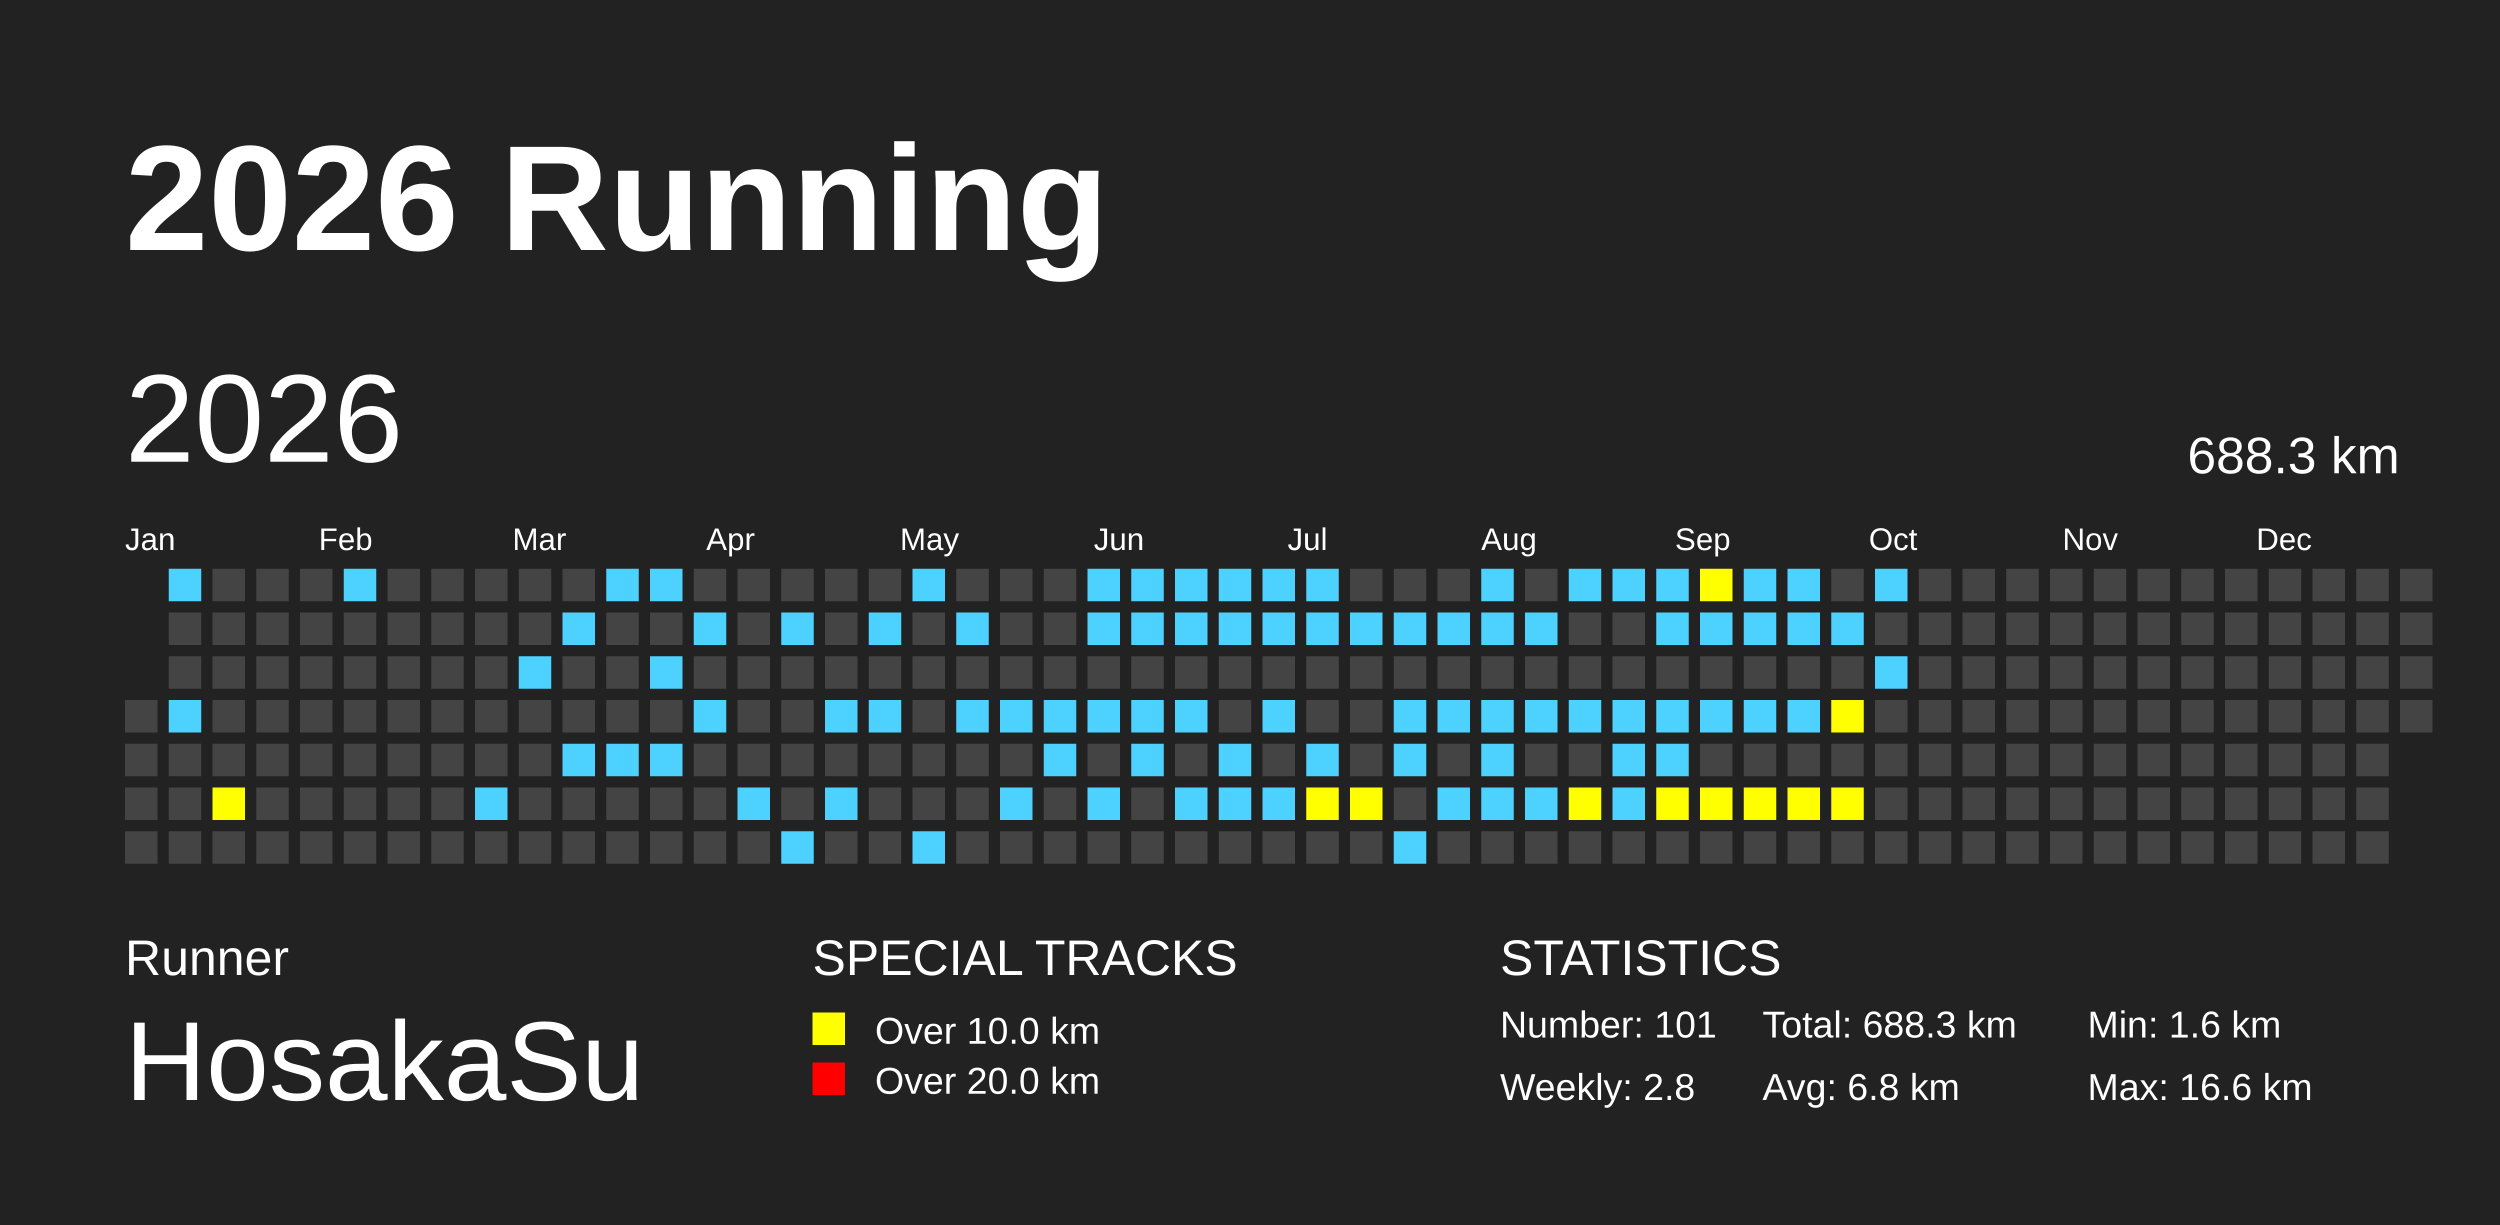
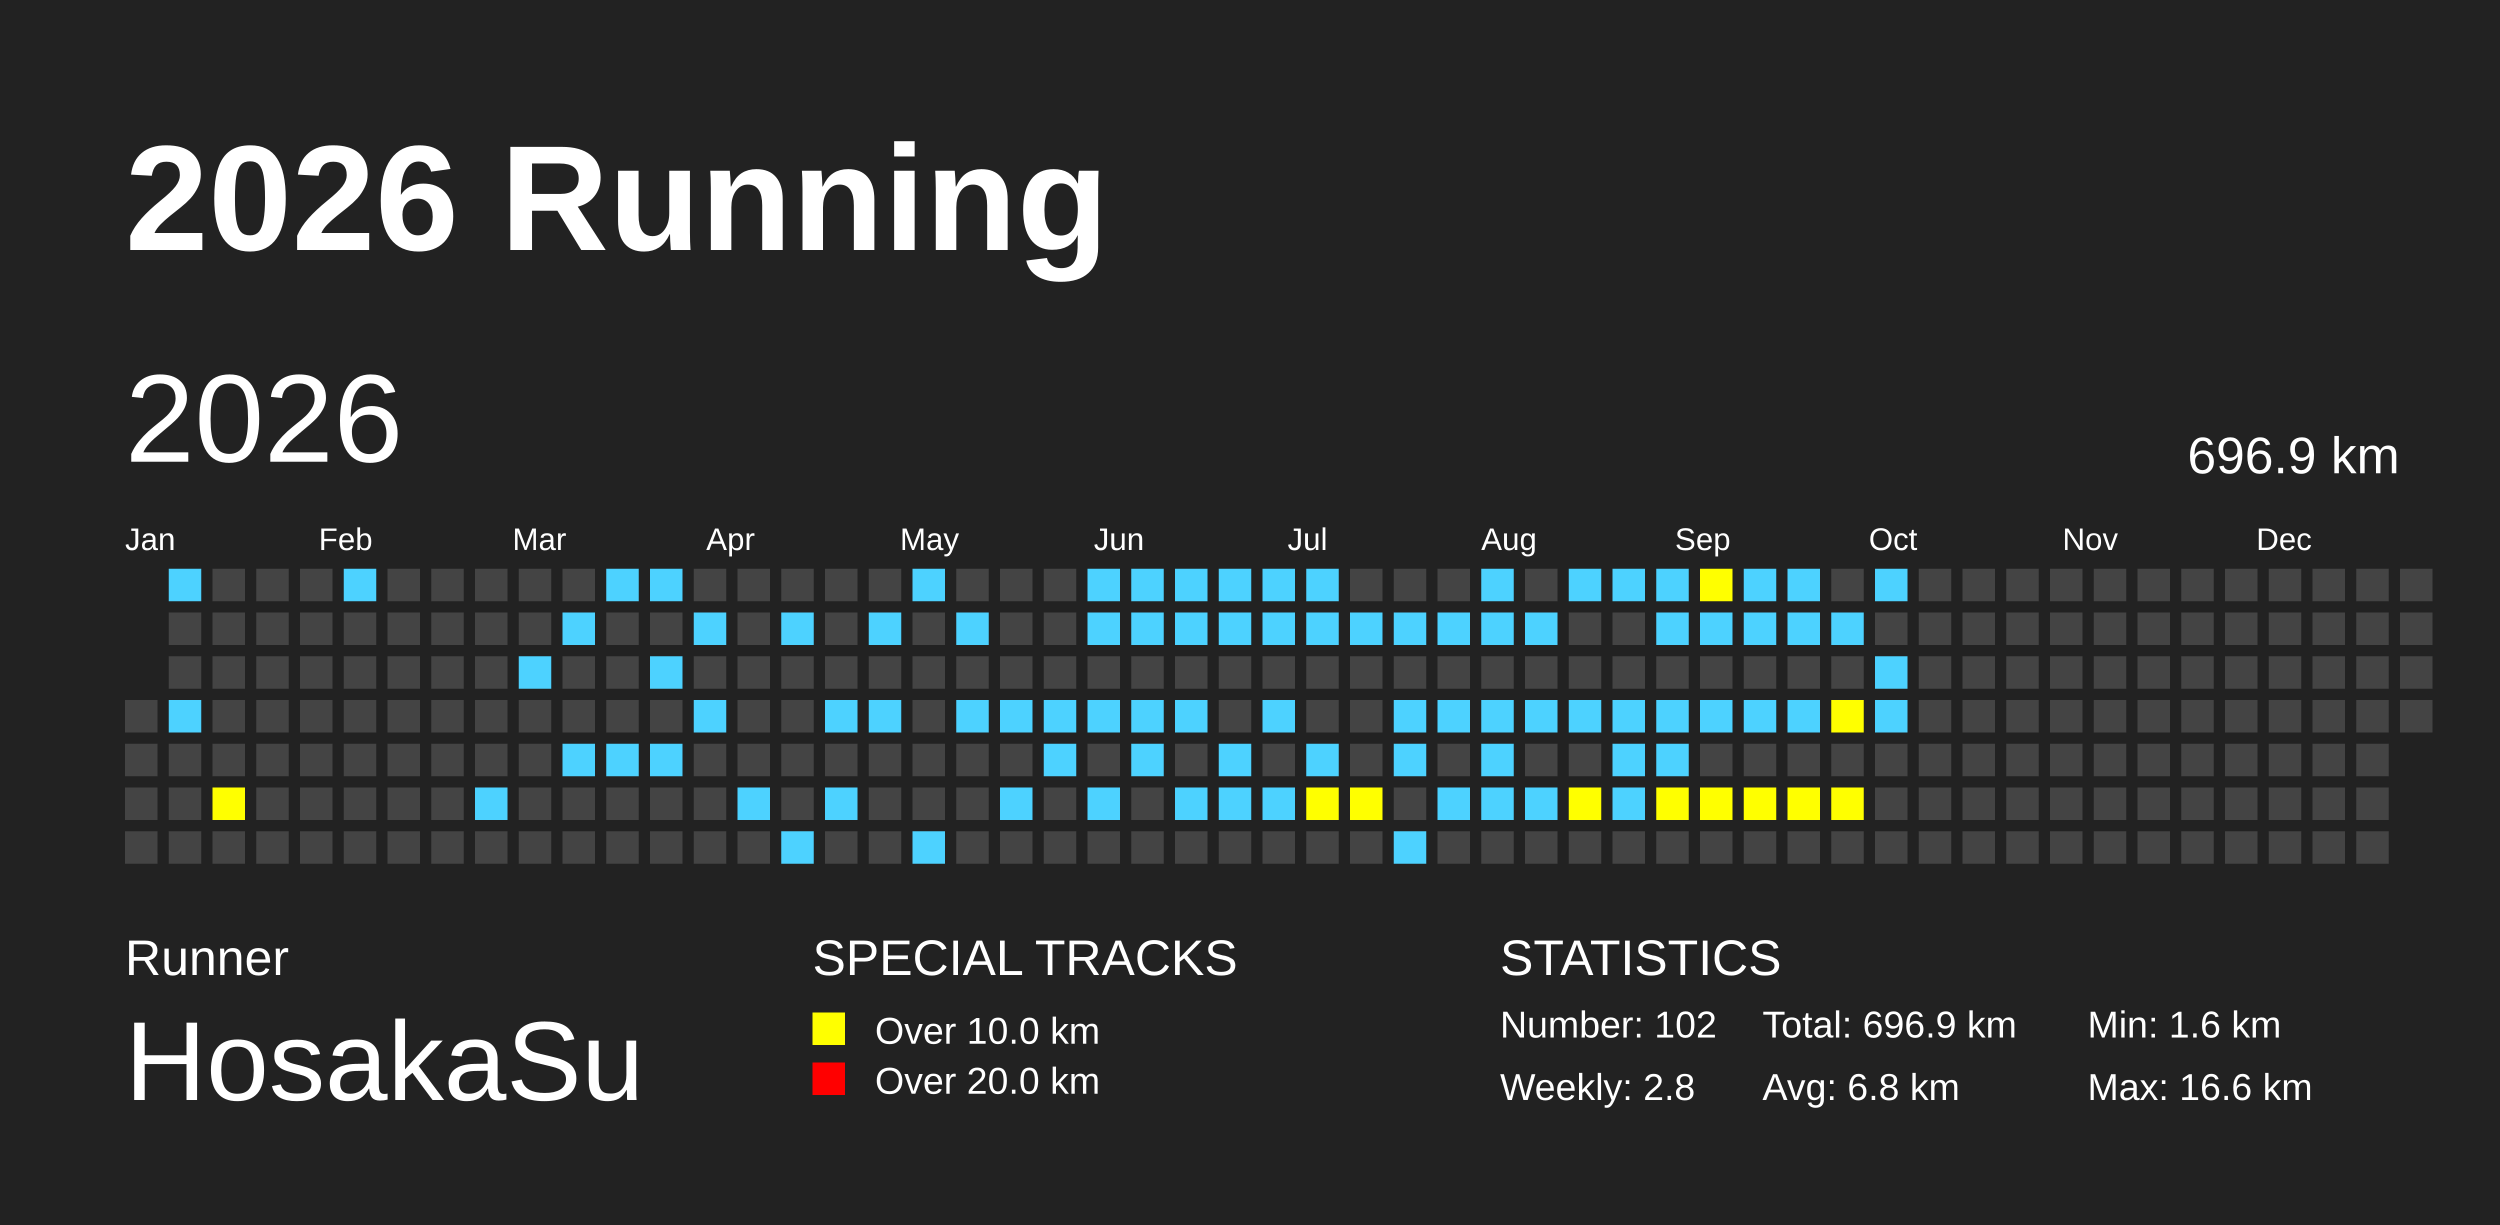
<svg xmlns="http://www.w3.org/2000/svg" baseProfile="full" height="98mm" version="1.1" viewBox="0,0,200,98" width="200mm">
  <defs>
    <pattern height="2" id="indoor-stripe" patternUnits="userSpaceOnUse" width="2">
      <line stroke="white" stroke-opacity="0.45" stroke-width="0.5" x1="0" x2="2" y1="2" y2="0" />
    </pattern>
  </defs>
  <rect fill="#222222" height="98" width="200" x="0" y="0" />
  <text fill="#FFFFFF" style="font-size:12px; font-family:Arial; font-weight:bold;" x="10" y="20">2026 Running</text>
  <text fill="#FFFFFF" style="font-size:4px; font-family:Arial" x="10" y="78">Runner</text>
  <text fill="#FFFFFF" style="font-size:9px; font-family:Arial" x="10" y="88">HosakaSu</text>
  <text fill="#FFFFFF" style="font-size:4px; font-family:Arial" x="65" y="78">SPECIAL TRACKS</text>
  <rect fill="yellow" height="2.6" width="2.6" x="65" y="81" />
  <text fill="#FFFFFF" style="font-size:3px; font-family:Arial" x="70" y="83.5">Over 10.0 km</text>
  <rect fill="red" height="2.6" width="2.6" x="65" y="85" />
  <text fill="#FFFFFF" style="font-size:3px; font-family:Arial" x="70" y="87.5">Over 20.0 km</text>
  <text fill="#FFFFFF" style="font-size:4px; font-family:Arial" x="120" y="78">STATISTICS</text>
-   <text fill="#FFFFFF" style="font-size:3px; font-family:Arial" x="120" y="83">Number: 101</text>
+   <text fill="#FFFFFF" style="font-size:3px; font-family:Arial" x="120" y="83">Number: 102</text>
  <text fill="#FFFFFF" style="font-size:3px; font-family:Arial" x="120" y="88">Weekly: 2.8</text>
-   <text fill="#FFFFFF" style="font-size:3px; font-family:Arial" x="141" y="83">Total: 688.3 km</text>
+   <text fill="#FFFFFF" style="font-size:3px; font-family:Arial" x="141" y="83">Total: 696.9 km</text>
  <text fill="#FFFFFF" style="font-size:3px; font-family:Arial" x="141" y="88">Avg: 6.8 km</text>
  <text fill="#FFFFFF" style="font-size:3px; font-family:Arial" x="167" y="83">Min: 1.6 km</text>
  <text fill="#FFFFFF" style="font-size:3px; font-family:Arial" x="167" y="88">Max: 16.6 km</text>
  <text dominant-baseline="hanging" fill="#FFFFFF" style="font-size:10.0px; font-family:Arial;" x="10" y="30">2026</text>
-   <text dominant-baseline="hanging" fill="#FFFFFF" style="font-size:4.125px; font-family:Arial;" x="175" y="35">688.3 km</text>
+   <text dominant-baseline="hanging" fill="#FFFFFF" style="font-size:4.125px; font-family:Arial;" x="175" y="35">696.9 km</text>
  <text fill="#FFFFFF" style="font-size:2.5px; font-family:Arial" x="10.0" y="44">Jan</text>
  <text fill="#FFFFFF" style="font-size:2.5px; font-family:Arial" x="25.5" y="44">Feb</text>
  <text fill="#FFFFFF" style="font-size:2.5px; font-family:Arial" x="41.0" y="44">Mar</text>
  <text fill="#FFFFFF" style="font-size:2.5px; font-family:Arial" x="56.5" y="44">Apr</text>
  <text fill="#FFFFFF" style="font-size:2.5px; font-family:Arial" x="72.0" y="44">May</text>
  <text fill="#FFFFFF" style="font-size:2.5px; font-family:Arial" x="87.5" y="44">Jun</text>
  <text fill="#FFFFFF" style="font-size:2.5px; font-family:Arial" x="103.0" y="44">Jul</text>
  <text fill="#FFFFFF" style="font-size:2.5px; font-family:Arial" x="118.5" y="44">Aug</text>
  <text fill="#FFFFFF" style="font-size:2.5px; font-family:Arial" x="134.0" y="44">Sep</text>
  <text fill="#FFFFFF" style="font-size:2.5px; font-family:Arial" x="149.5" y="44">Oct</text>
  <text fill="#FFFFFF" style="font-size:2.5px; font-family:Arial" x="165.0" y="44">Nov</text>
  <text fill="#FFFFFF" style="font-size:2.5px; font-family:Arial" x="180.5" y="44">Dec</text>
  <rect fill="#444444" height="2.6" width="2.6" x="10.0" y="56.0" />
  <rect fill="#444444" height="2.6" width="2.6" x="10.0" y="59.5" />
  <rect fill="#444444" height="2.6" width="2.6" x="10.0" y="63.0" />
  <rect fill="#444444" height="2.6" width="2.6" x="10.0" y="66.5" />
  <rect fill="#4DD2FF" height="2.6" width="2.6" x="13.5" y="45.5" />
  <rect fill="#444444" height="2.6" width="2.6" x="13.5" y="49.0" />
  <rect fill="#444444" height="2.6" width="2.6" x="13.5" y="52.5" />
  <rect fill="#4DD2FF" height="2.6" width="2.6" x="13.5" y="56.0" />
  <rect fill="#444444" height="2.6" width="2.6" x="13.5" y="59.5" />
  <rect fill="#444444" height="2.6" width="2.6" x="13.5" y="63.0" />
  <rect fill="#444444" height="2.6" width="2.6" x="13.5" y="66.5" />
  <rect fill="#444444" height="2.6" width="2.6" x="17.0" y="45.5" />
  <rect fill="#444444" height="2.6" width="2.6" x="17.0" y="49.0" />
  <rect fill="#444444" height="2.6" width="2.6" x="17.0" y="52.5" />
  <rect fill="#444444" height="2.6" width="2.6" x="17.0" y="56.0" />
  <rect fill="#444444" height="2.6" width="2.6" x="17.0" y="59.5" />
  <rect fill="yellow" height="2.6" width="2.6" x="17.0" y="63.0" />
  <rect fill="#444444" height="2.6" width="2.6" x="17.0" y="66.5" />
  <rect fill="#444444" height="2.6" width="2.6" x="20.5" y="45.5" />
  <rect fill="#444444" height="2.6" width="2.6" x="20.5" y="49.0" />
  <rect fill="#444444" height="2.6" width="2.6" x="20.5" y="52.5" />
  <rect fill="#444444" height="2.6" width="2.6" x="20.5" y="56.0" />
  <rect fill="#444444" height="2.6" width="2.6" x="20.5" y="59.5" />
  <rect fill="#444444" height="2.6" width="2.6" x="20.5" y="63.0" />
  <rect fill="#444444" height="2.6" width="2.6" x="20.5" y="66.5" />
  <rect fill="#444444" height="2.6" width="2.6" x="24.0" y="45.5" />
  <rect fill="#444444" height="2.6" width="2.6" x="24.0" y="49.0" />
  <rect fill="#444444" height="2.6" width="2.6" x="24.0" y="52.5" />
  <rect fill="#444444" height="2.6" width="2.6" x="24.0" y="56.0" />
  <rect fill="#444444" height="2.6" width="2.6" x="24.0" y="59.5" />
  <rect fill="#444444" height="2.6" width="2.6" x="24.0" y="63.0" />
  <rect fill="#444444" height="2.6" width="2.6" x="24.0" y="66.5" />
  <rect fill="#4DD2FF" height="2.6" width="2.6" x="27.5" y="45.5" />
  <rect fill="#444444" height="2.6" width="2.6" x="27.5" y="49.0" />
  <rect fill="#444444" height="2.6" width="2.6" x="27.5" y="52.5" />
  <rect fill="#444444" height="2.6" width="2.6" x="27.5" y="56.0" />
  <rect fill="#444444" height="2.6" width="2.6" x="27.5" y="59.5" />
  <rect fill="#444444" height="2.6" width="2.6" x="27.5" y="63.0" />
  <rect fill="#444444" height="2.6" width="2.6" x="27.5" y="66.5" />
  <rect fill="#444444" height="2.6" width="2.6" x="31.0" y="45.5" />
  <rect fill="#444444" height="2.6" width="2.6" x="31.0" y="49.0" />
  <rect fill="#444444" height="2.6" width="2.6" x="31.0" y="52.5" />
  <rect fill="#444444" height="2.6" width="2.6" x="31.0" y="56.0" />
  <rect fill="#444444" height="2.6" width="2.6" x="31.0" y="59.5" />
  <rect fill="#444444" height="2.6" width="2.6" x="31.0" y="63.0" />
  <rect fill="#444444" height="2.6" width="2.6" x="31.0" y="66.5" />
  <rect fill="#444444" height="2.6" width="2.6" x="34.5" y="45.5" />
  <rect fill="#444444" height="2.6" width="2.6" x="34.5" y="49.0" />
  <rect fill="#444444" height="2.6" width="2.6" x="34.5" y="52.5" />
  <rect fill="#444444" height="2.6" width="2.6" x="34.5" y="56.0" />
  <rect fill="#444444" height="2.6" width="2.6" x="34.5" y="59.5" />
  <rect fill="#444444" height="2.6" width="2.6" x="34.5" y="63.0" />
  <rect fill="#444444" height="2.6" width="2.6" x="34.5" y="66.5" />
  <rect fill="#444444" height="2.6" width="2.6" x="38.0" y="45.5" />
  <rect fill="#444444" height="2.6" width="2.6" x="38.0" y="49.0" />
  <rect fill="#444444" height="2.6" width="2.6" x="38.0" y="52.5" />
  <rect fill="#444444" height="2.6" width="2.6" x="38.0" y="56.0" />
  <rect fill="#444444" height="2.6" width="2.6" x="38.0" y="59.5" />
  <rect fill="#4DD2FF" height="2.6" width="2.6" x="38.0" y="63.0" />
  <rect fill="#444444" height="2.6" width="2.6" x="38.0" y="66.5" />
  <rect fill="#444444" height="2.6" width="2.6" x="41.5" y="45.5" />
  <rect fill="#444444" height="2.6" width="2.6" x="41.5" y="49.0" />
  <rect fill="#4DD2FF" height="2.6" width="2.6" x="41.5" y="52.5" />
  <rect fill="#444444" height="2.6" width="2.6" x="41.5" y="56.0" />
  <rect fill="#444444" height="2.6" width="2.6" x="41.5" y="59.5" />
  <rect fill="#444444" height="2.6" width="2.6" x="41.5" y="63.0" />
  <rect fill="#444444" height="2.6" width="2.6" x="41.5" y="66.5" />
  <rect fill="#444444" height="2.6" width="2.6" x="45.0" y="45.5" />
  <rect fill="#4DD2FF" height="2.6" width="2.6" x="45.0" y="49.0" />
  <rect fill="#444444" height="2.6" width="2.6" x="45.0" y="52.5" />
  <rect fill="#444444" height="2.6" width="2.6" x="45.0" y="56.0" />
  <rect fill="#4DD2FF" height="2.6" width="2.6" x="45.0" y="59.5" />
  <rect fill="#444444" height="2.6" width="2.6" x="45.0" y="63.0" />
  <rect fill="#444444" height="2.6" width="2.6" x="45.0" y="66.5" />
  <rect fill="#4DD2FF" height="2.6" width="2.6" x="48.5" y="45.5" />
  <rect fill="#444444" height="2.6" width="2.6" x="48.5" y="49.0" />
  <rect fill="#444444" height="2.6" width="2.6" x="48.5" y="52.5" />
  <rect fill="#444444" height="2.6" width="2.6" x="48.5" y="56.0" />
  <rect fill="#4DD2FF" height="2.6" width="2.6" x="48.5" y="59.5" />
  <rect fill="#444444" height="2.6" width="2.6" x="48.5" y="63.0" />
  <rect fill="#444444" height="2.6" width="2.6" x="48.5" y="66.5" />
  <rect fill="#4DD2FF" height="2.6" width="2.6" x="52.0" y="45.5" />
  <rect fill="#444444" height="2.6" width="2.6" x="52.0" y="49.0" />
  <rect fill="#4DD2FF" height="2.6" width="2.6" x="52.0" y="52.5" />
  <rect fill="#444444" height="2.6" width="2.6" x="52.0" y="56.0" />
  <rect fill="#4DD2FF" height="2.6" width="2.6" x="52.0" y="59.5" />
  <rect fill="#444444" height="2.6" width="2.6" x="52.0" y="63.0" />
  <rect fill="#444444" height="2.6" width="2.6" x="52.0" y="66.5" />
  <rect fill="#444444" height="2.6" width="2.6" x="55.5" y="45.5" />
  <rect fill="#4DD2FF" height="2.6" width="2.6" x="55.5" y="49.0" />
  <rect fill="#444444" height="2.6" width="2.6" x="55.5" y="52.5" />
  <rect fill="#4DD2FF" height="2.6" width="2.6" x="55.5" y="56.0" />
  <rect fill="#444444" height="2.6" width="2.6" x="55.5" y="59.5" />
  <rect fill="#444444" height="2.6" width="2.6" x="55.5" y="63.0" />
  <rect fill="#444444" height="2.6" width="2.6" x="55.5" y="66.5" />
  <rect fill="#444444" height="2.6" width="2.6" x="59.0" y="45.5" />
  <rect fill="#444444" height="2.6" width="2.6" x="59.0" y="49.0" />
  <rect fill="#444444" height="2.6" width="2.6" x="59.0" y="52.5" />
  <rect fill="#444444" height="2.6" width="2.6" x="59.0" y="56.0" />
  <rect fill="#444444" height="2.6" width="2.6" x="59.0" y="59.5" />
  <rect fill="#4DD2FF" height="2.6" width="2.6" x="59.0" y="63.0" />
  <rect fill="#444444" height="2.6" width="2.6" x="59.0" y="66.5" />
  <rect fill="#444444" height="2.6" width="2.6" x="62.5" y="45.5" />
  <rect fill="#4DD2FF" height="2.6" width="2.6" x="62.5" y="49.0" />
  <rect fill="#444444" height="2.6" width="2.6" x="62.5" y="52.5" />
  <rect fill="#444444" height="2.6" width="2.6" x="62.5" y="56.0" />
  <rect fill="#444444" height="2.6" width="2.6" x="62.5" y="59.5" />
  <rect fill="#444444" height="2.6" width="2.6" x="62.5" y="63.0" />
  <rect fill="#4DD2FF" height="2.6" width="2.6" x="62.5" y="66.5" />
  <rect fill="#444444" height="2.6" width="2.6" x="66.0" y="45.5" />
  <rect fill="#444444" height="2.6" width="2.6" x="66.0" y="49.0" />
  <rect fill="#444444" height="2.6" width="2.6" x="66.0" y="52.5" />
  <rect fill="#4DD2FF" height="2.6" width="2.6" x="66.0" y="56.0" />
  <rect fill="#444444" height="2.6" width="2.6" x="66.0" y="59.5" />
  <rect fill="#4DD2FF" height="2.6" width="2.6" x="66.0" y="63.0" />
  <rect fill="#444444" height="2.6" width="2.6" x="66.0" y="66.5" />
  <rect fill="#444444" height="2.6" width="2.6" x="69.5" y="45.5" />
  <rect fill="#4DD2FF" height="2.6" width="2.6" x="69.5" y="49.0" />
  <rect fill="#444444" height="2.6" width="2.6" x="69.5" y="52.5" />
  <rect fill="#4DD2FF" height="2.6" width="2.6" x="69.5" y="56.0" />
  <rect fill="#444444" height="2.6" width="2.6" x="69.5" y="59.5" />
  <rect fill="#444444" height="2.6" width="2.6" x="69.5" y="63.0" />
  <rect fill="#444444" height="2.6" width="2.6" x="69.5" y="66.5" />
  <rect fill="#4DD2FF" height="2.6" width="2.6" x="73.0" y="45.5" />
  <rect fill="#444444" height="2.6" width="2.6" x="73.0" y="49.0" />
  <rect fill="#444444" height="2.6" width="2.6" x="73.0" y="52.5" />
  <rect fill="#444444" height="2.6" width="2.6" x="73.0" y="56.0" />
  <rect fill="#444444" height="2.6" width="2.6" x="73.0" y="59.5" />
  <rect fill="#444444" height="2.6" width="2.6" x="73.0" y="63.0" />
  <rect fill="#4DD2FF" height="2.6" width="2.6" x="73.0" y="66.5" />
  <rect fill="#444444" height="2.6" width="2.6" x="76.5" y="45.5" />
  <rect fill="#4DD2FF" height="2.6" width="2.6" x="76.5" y="49.0" />
  <rect fill="#444444" height="2.6" width="2.6" x="76.5" y="52.5" />
  <rect fill="#4DD2FF" height="2.6" width="2.6" x="76.5" y="56.0" />
  <rect fill="#444444" height="2.6" width="2.6" x="76.5" y="59.5" />
  <rect fill="#444444" height="2.6" width="2.6" x="76.5" y="63.0" />
  <rect fill="#444444" height="2.6" width="2.6" x="76.5" y="66.5" />
  <rect fill="#444444" height="2.6" width="2.6" x="80.0" y="45.5" />
  <rect fill="#444444" height="2.6" width="2.6" x="80.0" y="49.0" />
  <rect fill="#444444" height="2.6" width="2.6" x="80.0" y="52.5" />
  <rect fill="#4DD2FF" height="2.6" width="2.6" x="80.0" y="56.0" />
  <rect fill="#444444" height="2.6" width="2.6" x="80.0" y="59.5" />
  <rect fill="#4DD2FF" height="2.6" width="2.6" x="80.0" y="63.0" />
  <rect fill="#444444" height="2.6" width="2.6" x="80.0" y="66.5" />
  <rect fill="#444444" height="2.6" width="2.6" x="83.5" y="45.5" />
  <rect fill="#444444" height="2.6" width="2.6" x="83.5" y="49.0" />
  <rect fill="#444444" height="2.6" width="2.6" x="83.5" y="52.5" />
  <rect fill="#4DD2FF" height="2.6" width="2.6" x="83.5" y="56.0" />
  <rect fill="#4DD2FF" height="2.6" width="2.6" x="83.5" y="59.5" />
  <rect fill="#444444" height="2.6" width="2.6" x="83.5" y="63.0" />
  <rect fill="#444444" height="2.6" width="2.6" x="83.5" y="66.5" />
  <rect fill="#4DD2FF" height="2.6" width="2.6" x="87.0" y="45.5" />
  <rect fill="#4DD2FF" height="2.6" width="2.6" x="87.0" y="49.0" />
  <rect fill="#444444" height="2.6" width="2.6" x="87.0" y="52.5" />
  <rect fill="#4DD2FF" height="2.6" width="2.6" x="87.0" y="56.0" />
  <rect fill="#444444" height="2.6" width="2.6" x="87.0" y="59.5" />
  <rect fill="#4DD2FF" height="2.6" width="2.6" x="87.0" y="63.0" />
  <rect fill="#444444" height="2.6" width="2.6" x="87.0" y="66.5" />
  <rect fill="#4DD2FF" height="2.6" width="2.6" x="90.5" y="45.5" />
  <rect fill="#4DD2FF" height="2.6" width="2.6" x="90.5" y="49.0" />
  <rect fill="#444444" height="2.6" width="2.6" x="90.5" y="52.5" />
  <rect fill="#4DD2FF" height="2.6" width="2.6" x="90.5" y="56.0" />
  <rect fill="#4DD2FF" height="2.6" width="2.6" x="90.5" y="59.5" />
  <rect fill="#444444" height="2.6" width="2.6" x="90.5" y="63.0" />
  <rect fill="#444444" height="2.6" width="2.6" x="90.5" y="66.5" />
  <rect fill="#4DD2FF" height="2.6" width="2.6" x="94.0" y="45.5" />
  <rect fill="#4DD2FF" height="2.6" width="2.6" x="94.0" y="49.0" />
  <rect fill="#444444" height="2.6" width="2.6" x="94.0" y="52.5" />
  <rect fill="#4DD2FF" height="2.6" width="2.6" x="94.0" y="56.0" />
  <rect fill="#444444" height="2.6" width="2.6" x="94.0" y="59.5" />
  <rect fill="#4DD2FF" height="2.6" width="2.6" x="94.0" y="63.0" />
  <rect fill="#444444" height="2.6" width="2.6" x="94.0" y="66.5" />
  <rect fill="#4DD2FF" height="2.6" width="2.6" x="97.5" y="45.5" />
  <rect fill="#4DD2FF" height="2.6" width="2.6" x="97.5" y="49.0" />
  <rect fill="#444444" height="2.6" width="2.6" x="97.5" y="52.5" />
  <rect fill="#444444" height="2.6" width="2.6" x="97.5" y="56.0" />
  <rect fill="#4DD2FF" height="2.6" width="2.6" x="97.5" y="59.5" />
  <rect fill="#4DD2FF" height="2.6" width="2.6" x="97.5" y="63.0" />
  <rect fill="#444444" height="2.6" width="2.6" x="97.5" y="66.5" />
  <rect fill="#4DD2FF" height="2.6" width="2.6" x="101.0" y="45.5" />
  <rect fill="#4DD2FF" height="2.6" width="2.6" x="101.0" y="49.0" />
  <rect fill="#444444" height="2.6" width="2.6" x="101.0" y="52.5" />
  <rect fill="#4DD2FF" height="2.6" width="2.6" x="101.0" y="56.0" />
  <rect fill="#444444" height="2.6" width="2.6" x="101.0" y="59.5" />
  <rect fill="#4DD2FF" height="2.6" width="2.6" x="101.0" y="63.0" />
  <rect fill="#444444" height="2.6" width="2.6" x="101.0" y="66.5" />
  <rect fill="#4DD2FF" height="2.6" width="2.6" x="104.5" y="45.5" />
  <rect fill="#4DD2FF" height="2.6" width="2.6" x="104.5" y="49.0" />
  <rect fill="#444444" height="2.6" width="2.6" x="104.5" y="52.5" />
  <rect fill="#444444" height="2.6" width="2.6" x="104.5" y="56.0" />
  <rect fill="#4DD2FF" height="2.6" width="2.6" x="104.5" y="59.5" />
  <rect fill="yellow" height="2.6" width="2.6" x="104.5" y="63.0" />
  <rect fill="#444444" height="2.6" width="2.6" x="104.5" y="66.5" />
  <rect fill="#444444" height="2.6" width="2.6" x="108.0" y="45.5" />
  <rect fill="#4DD2FF" height="2.6" width="2.6" x="108.0" y="49.0" />
  <rect fill="#444444" height="2.6" width="2.6" x="108.0" y="52.5" />
  <rect fill="#444444" height="2.6" width="2.6" x="108.0" y="56.0" />
  <rect fill="#444444" height="2.6" width="2.6" x="108.0" y="59.5" />
  <rect fill="yellow" height="2.6" width="2.6" x="108.0" y="63.0" />
  <rect fill="#444444" height="2.6" width="2.6" x="108.0" y="66.5" />
  <rect fill="#444444" height="2.6" width="2.6" x="111.5" y="45.5" />
  <rect fill="#4DD2FF" height="2.6" width="2.6" x="111.5" y="49.0" />
  <rect fill="#444444" height="2.6" width="2.6" x="111.5" y="52.5" />
  <rect fill="#4DD2FF" height="2.6" width="2.6" x="111.5" y="56.0" />
  <rect fill="#4DD2FF" height="2.6" width="2.6" x="111.5" y="59.5" />
  <rect fill="#444444" height="2.6" width="2.6" x="111.5" y="63.0" />
  <rect fill="#4DD2FF" height="2.6" width="2.6" x="111.5" y="66.5" />
  <rect fill="#444444" height="2.6" width="2.6" x="115.0" y="45.5" />
  <rect fill="#4DD2FF" height="2.6" width="2.6" x="115.0" y="49.0" />
  <rect fill="#444444" height="2.6" width="2.6" x="115.0" y="52.5" />
  <rect fill="#4DD2FF" height="2.6" width="2.6" x="115.0" y="56.0" />
  <rect fill="#444444" height="2.6" width="2.6" x="115.0" y="59.5" />
  <rect fill="#4DD2FF" height="2.6" width="2.6" x="115.0" y="63.0" />
  <rect fill="#444444" height="2.6" width="2.6" x="115.0" y="66.5" />
  <rect fill="#4DD2FF" height="2.6" width="2.6" x="118.5" y="45.5" />
  <rect fill="#4DD2FF" height="2.6" width="2.6" x="118.5" y="49.0" />
  <rect fill="#444444" height="2.6" width="2.6" x="118.5" y="52.5" />
  <rect fill="#4DD2FF" height="2.6" width="2.6" x="118.5" y="56.0" />
  <rect fill="#4DD2FF" height="2.6" width="2.6" x="118.5" y="59.5" />
  <rect fill="#4DD2FF" height="2.6" width="2.6" x="118.5" y="63.0" />
  <rect fill="#444444" height="2.6" width="2.6" x="118.5" y="66.5" />
  <rect fill="#444444" height="2.6" width="2.6" x="122.0" y="45.5" />
  <rect fill="#4DD2FF" height="2.6" width="2.6" x="122.0" y="49.0" />
  <rect fill="#444444" height="2.6" width="2.6" x="122.0" y="52.5" />
  <rect fill="#4DD2FF" height="2.6" width="2.6" x="122.0" y="56.0" />
  <rect fill="#444444" height="2.6" width="2.6" x="122.0" y="59.5" />
  <rect fill="#4DD2FF" height="2.6" width="2.6" x="122.0" y="63.0" />
  <rect fill="#444444" height="2.6" width="2.6" x="122.0" y="66.5" />
  <rect fill="#4DD2FF" height="2.6" width="2.6" x="125.5" y="45.5" />
  <rect fill="#444444" height="2.6" width="2.6" x="125.5" y="49.0" />
  <rect fill="#444444" height="2.6" width="2.6" x="125.5" y="52.5" />
  <rect fill="#4DD2FF" height="2.6" width="2.6" x="125.5" y="56.0" />
  <rect fill="#444444" height="2.6" width="2.6" x="125.5" y="59.5" />
  <rect fill="yellow" height="2.6" width="2.6" x="125.5" y="63.0" />
  <rect fill="#444444" height="2.6" width="2.6" x="125.5" y="66.5" />
  <rect fill="#4DD2FF" height="2.6" width="2.6" x="129.0" y="45.5" />
  <rect fill="#444444" height="2.6" width="2.6" x="129.0" y="49.0" />
  <rect fill="#444444" height="2.6" width="2.6" x="129.0" y="52.5" />
  <rect fill="#4DD2FF" height="2.6" width="2.6" x="129.0" y="56.0" />
  <rect fill="#4DD2FF" height="2.6" width="2.6" x="129.0" y="59.5" />
  <rect fill="#4DD2FF" height="2.6" width="2.6" x="129.0" y="63.0" />
  <rect fill="#444444" height="2.6" width="2.6" x="129.0" y="66.5" />
  <rect fill="#4DD2FF" height="2.6" width="2.6" x="132.5" y="45.5" />
  <rect fill="#4DD2FF" height="2.6" width="2.6" x="132.5" y="49.0" />
  <rect fill="#444444" height="2.6" width="2.6" x="132.5" y="52.5" />
  <rect fill="#4DD2FF" height="2.6" width="2.6" x="132.5" y="56.0" />
  <rect fill="#4DD2FF" height="2.6" width="2.6" x="132.5" y="59.5" />
  <rect fill="yellow" height="2.6" width="2.6" x="132.5" y="63.0" />
  <rect fill="#444444" height="2.6" width="2.6" x="132.5" y="66.5" />
  <rect fill="yellow" height="2.6" width="2.6" x="136.0" y="45.5" />
  <rect fill="#4DD2FF" height="2.6" width="2.6" x="136.0" y="49.0" />
  <rect fill="#444444" height="2.6" width="2.6" x="136.0" y="52.5" />
  <rect fill="#4DD2FF" height="2.6" width="2.6" x="136.0" y="56.0" />
  <rect fill="#444444" height="2.6" width="2.6" x="136.0" y="59.5" />
  <rect fill="yellow" height="2.6" width="2.6" x="136.0" y="63.0" />
  <rect fill="#444444" height="2.6" width="2.6" x="136.0" y="66.5" />
  <rect fill="#4DD2FF" height="2.6" width="2.6" x="139.5" y="45.5" />
  <rect fill="#4DD2FF" height="2.6" width="2.6" x="139.5" y="49.0" />
  <rect fill="#444444" height="2.6" width="2.6" x="139.5" y="52.5" />
  <rect fill="#4DD2FF" height="2.6" width="2.6" x="139.5" y="56.0" />
  <rect fill="#444444" height="2.6" width="2.6" x="139.5" y="59.5" />
  <rect fill="yellow" height="2.6" width="2.6" x="139.5" y="63.0" />
  <rect fill="#444444" height="2.6" width="2.6" x="139.5" y="66.5" />
  <rect fill="#4DD2FF" height="2.6" width="2.6" x="143.0" y="45.5" />
  <rect fill="#4DD2FF" height="2.6" width="2.6" x="143.0" y="49.0" />
  <rect fill="#444444" height="2.6" width="2.6" x="143.0" y="52.5" />
  <rect fill="#4DD2FF" height="2.6" width="2.6" x="143.0" y="56.0" />
  <rect fill="#444444" height="2.6" width="2.6" x="143.0" y="59.5" />
  <rect fill="yellow" height="2.6" width="2.6" x="143.0" y="63.0" />
  <rect fill="#444444" height="2.6" width="2.6" x="143.0" y="66.5" />
  <rect fill="#444444" height="2.6" width="2.6" x="146.5" y="45.5" />
  <rect fill="#4DD2FF" height="2.6" width="2.6" x="146.5" y="49.0" />
  <rect fill="#444444" height="2.6" width="2.6" x="146.5" y="52.5" />
  <rect fill="yellow" height="2.6" width="2.6" x="146.5" y="56.0" />
  <rect fill="#444444" height="2.6" width="2.6" x="146.5" y="59.5" />
  <rect fill="yellow" height="2.6" width="2.6" x="146.5" y="63.0" />
  <rect fill="#444444" height="2.6" width="2.6" x="146.5" y="66.5" />
  <rect fill="#4DD2FF" height="2.6" width="2.6" x="150.0" y="45.5" />
  <rect fill="#444444" height="2.6" width="2.6" x="150.0" y="49.0" />
  <rect fill="#4DD2FF" height="2.6" width="2.6" x="150.0" y="52.5" />
-   <rect fill="#444444" height="2.6" width="2.6" x="150.0" y="56.0" />
+   <rect fill="#4DD2FF" height="2.6" width="2.6" x="150.0" y="56.0" />
  <rect fill="#444444" height="2.6" width="2.6" x="150.0" y="59.5" />
  <rect fill="#444444" height="2.6" width="2.6" x="150.0" y="63.0" />
  <rect fill="#444444" height="2.6" width="2.6" x="150.0" y="66.5" />
  <rect fill="#444444" height="2.6" width="2.6" x="153.5" y="45.5" />
  <rect fill="#444444" height="2.6" width="2.6" x="153.5" y="49.0" />
  <rect fill="#444444" height="2.6" width="2.6" x="153.5" y="52.5" />
  <rect fill="#444444" height="2.6" width="2.6" x="153.5" y="56.0" />
  <rect fill="#444444" height="2.6" width="2.6" x="153.5" y="59.5" />
  <rect fill="#444444" height="2.6" width="2.6" x="153.5" y="63.0" />
  <rect fill="#444444" height="2.6" width="2.6" x="153.5" y="66.5" />
  <rect fill="#444444" height="2.6" width="2.6" x="157.0" y="45.5" />
  <rect fill="#444444" height="2.6" width="2.6" x="157.0" y="49.0" />
  <rect fill="#444444" height="2.6" width="2.6" x="157.0" y="52.5" />
  <rect fill="#444444" height="2.6" width="2.6" x="157.0" y="56.0" />
  <rect fill="#444444" height="2.6" width="2.6" x="157.0" y="59.5" />
  <rect fill="#444444" height="2.6" width="2.6" x="157.0" y="63.0" />
  <rect fill="#444444" height="2.6" width="2.6" x="157.0" y="66.5" />
  <rect fill="#444444" height="2.6" width="2.6" x="160.5" y="45.5" />
  <rect fill="#444444" height="2.6" width="2.6" x="160.5" y="49.0" />
  <rect fill="#444444" height="2.6" width="2.6" x="160.5" y="52.5" />
  <rect fill="#444444" height="2.6" width="2.6" x="160.5" y="56.0" />
  <rect fill="#444444" height="2.6" width="2.6" x="160.5" y="59.5" />
  <rect fill="#444444" height="2.6" width="2.6" x="160.5" y="63.0" />
  <rect fill="#444444" height="2.6" width="2.6" x="160.5" y="66.5" />
  <rect fill="#444444" height="2.6" width="2.6" x="164.0" y="45.5" />
  <rect fill="#444444" height="2.6" width="2.6" x="164.0" y="49.0" />
  <rect fill="#444444" height="2.6" width="2.6" x="164.0" y="52.5" />
  <rect fill="#444444" height="2.6" width="2.6" x="164.0" y="56.0" />
  <rect fill="#444444" height="2.6" width="2.6" x="164.0" y="59.5" />
  <rect fill="#444444" height="2.6" width="2.6" x="164.0" y="63.0" />
  <rect fill="#444444" height="2.6" width="2.6" x="164.0" y="66.5" />
  <rect fill="#444444" height="2.6" width="2.6" x="167.5" y="45.5" />
  <rect fill="#444444" height="2.6" width="2.6" x="167.5" y="49.0" />
  <rect fill="#444444" height="2.6" width="2.6" x="167.5" y="52.5" />
  <rect fill="#444444" height="2.6" width="2.6" x="167.5" y="56.0" />
  <rect fill="#444444" height="2.6" width="2.6" x="167.5" y="59.5" />
  <rect fill="#444444" height="2.6" width="2.6" x="167.5" y="63.0" />
  <rect fill="#444444" height="2.6" width="2.6" x="167.5" y="66.5" />
  <rect fill="#444444" height="2.6" width="2.6" x="171.0" y="45.5" />
  <rect fill="#444444" height="2.6" width="2.6" x="171.0" y="49.0" />
  <rect fill="#444444" height="2.6" width="2.6" x="171.0" y="52.5" />
  <rect fill="#444444" height="2.6" width="2.6" x="171.0" y="56.0" />
  <rect fill="#444444" height="2.6" width="2.6" x="171.0" y="59.5" />
  <rect fill="#444444" height="2.6" width="2.6" x="171.0" y="63.0" />
  <rect fill="#444444" height="2.6" width="2.6" x="171.0" y="66.5" />
  <rect fill="#444444" height="2.6" width="2.6" x="174.5" y="45.5" />
  <rect fill="#444444" height="2.6" width="2.6" x="174.5" y="49.0" />
  <rect fill="#444444" height="2.6" width="2.6" x="174.5" y="52.5" />
  <rect fill="#444444" height="2.6" width="2.6" x="174.5" y="56.0" />
  <rect fill="#444444" height="2.6" width="2.6" x="174.5" y="59.5" />
  <rect fill="#444444" height="2.6" width="2.6" x="174.5" y="63.0" />
  <rect fill="#444444" height="2.6" width="2.6" x="174.5" y="66.5" />
  <rect fill="#444444" height="2.6" width="2.6" x="178.0" y="45.5" />
  <rect fill="#444444" height="2.6" width="2.6" x="178.0" y="49.0" />
  <rect fill="#444444" height="2.6" width="2.6" x="178.0" y="52.5" />
  <rect fill="#444444" height="2.6" width="2.6" x="178.0" y="56.0" />
  <rect fill="#444444" height="2.6" width="2.6" x="178.0" y="59.5" />
  <rect fill="#444444" height="2.6" width="2.6" x="178.0" y="63.0" />
  <rect fill="#444444" height="2.6" width="2.6" x="178.0" y="66.5" />
  <rect fill="#444444" height="2.6" width="2.6" x="181.5" y="45.5" />
  <rect fill="#444444" height="2.6" width="2.6" x="181.5" y="49.0" />
  <rect fill="#444444" height="2.6" width="2.6" x="181.5" y="52.5" />
  <rect fill="#444444" height="2.6" width="2.6" x="181.5" y="56.0" />
  <rect fill="#444444" height="2.6" width="2.6" x="181.5" y="59.5" />
  <rect fill="#444444" height="2.6" width="2.6" x="181.5" y="63.0" />
  <rect fill="#444444" height="2.6" width="2.6" x="181.5" y="66.5" />
  <rect fill="#444444" height="2.6" width="2.6" x="185.0" y="45.5" />
  <rect fill="#444444" height="2.6" width="2.6" x="185.0" y="49.0" />
  <rect fill="#444444" height="2.6" width="2.6" x="185.0" y="52.5" />
  <rect fill="#444444" height="2.6" width="2.6" x="185.0" y="56.0" />
  <rect fill="#444444" height="2.6" width="2.6" x="185.0" y="59.5" />
  <rect fill="#444444" height="2.6" width="2.6" x="185.0" y="63.0" />
  <rect fill="#444444" height="2.6" width="2.6" x="185.0" y="66.5" />
  <rect fill="#444444" height="2.6" width="2.6" x="188.5" y="45.5" />
  <rect fill="#444444" height="2.6" width="2.6" x="188.5" y="49.0" />
  <rect fill="#444444" height="2.6" width="2.6" x="188.5" y="52.5" />
  <rect fill="#444444" height="2.6" width="2.6" x="188.5" y="56.0" />
  <rect fill="#444444" height="2.6" width="2.6" x="188.5" y="59.5" />
  <rect fill="#444444" height="2.6" width="2.6" x="188.5" y="63.0" />
  <rect fill="#444444" height="2.6" width="2.6" x="188.5" y="66.5" />
  <rect fill="#444444" height="2.6" width="2.6" x="192.0" y="45.5" />
  <rect fill="#444444" height="2.6" width="2.6" x="192.0" y="49.0" />
  <rect fill="#444444" height="2.6" width="2.6" x="192.0" y="52.5" />
  <rect fill="#444444" height="2.6" width="2.6" x="192.0" y="56.0" />
</svg>
